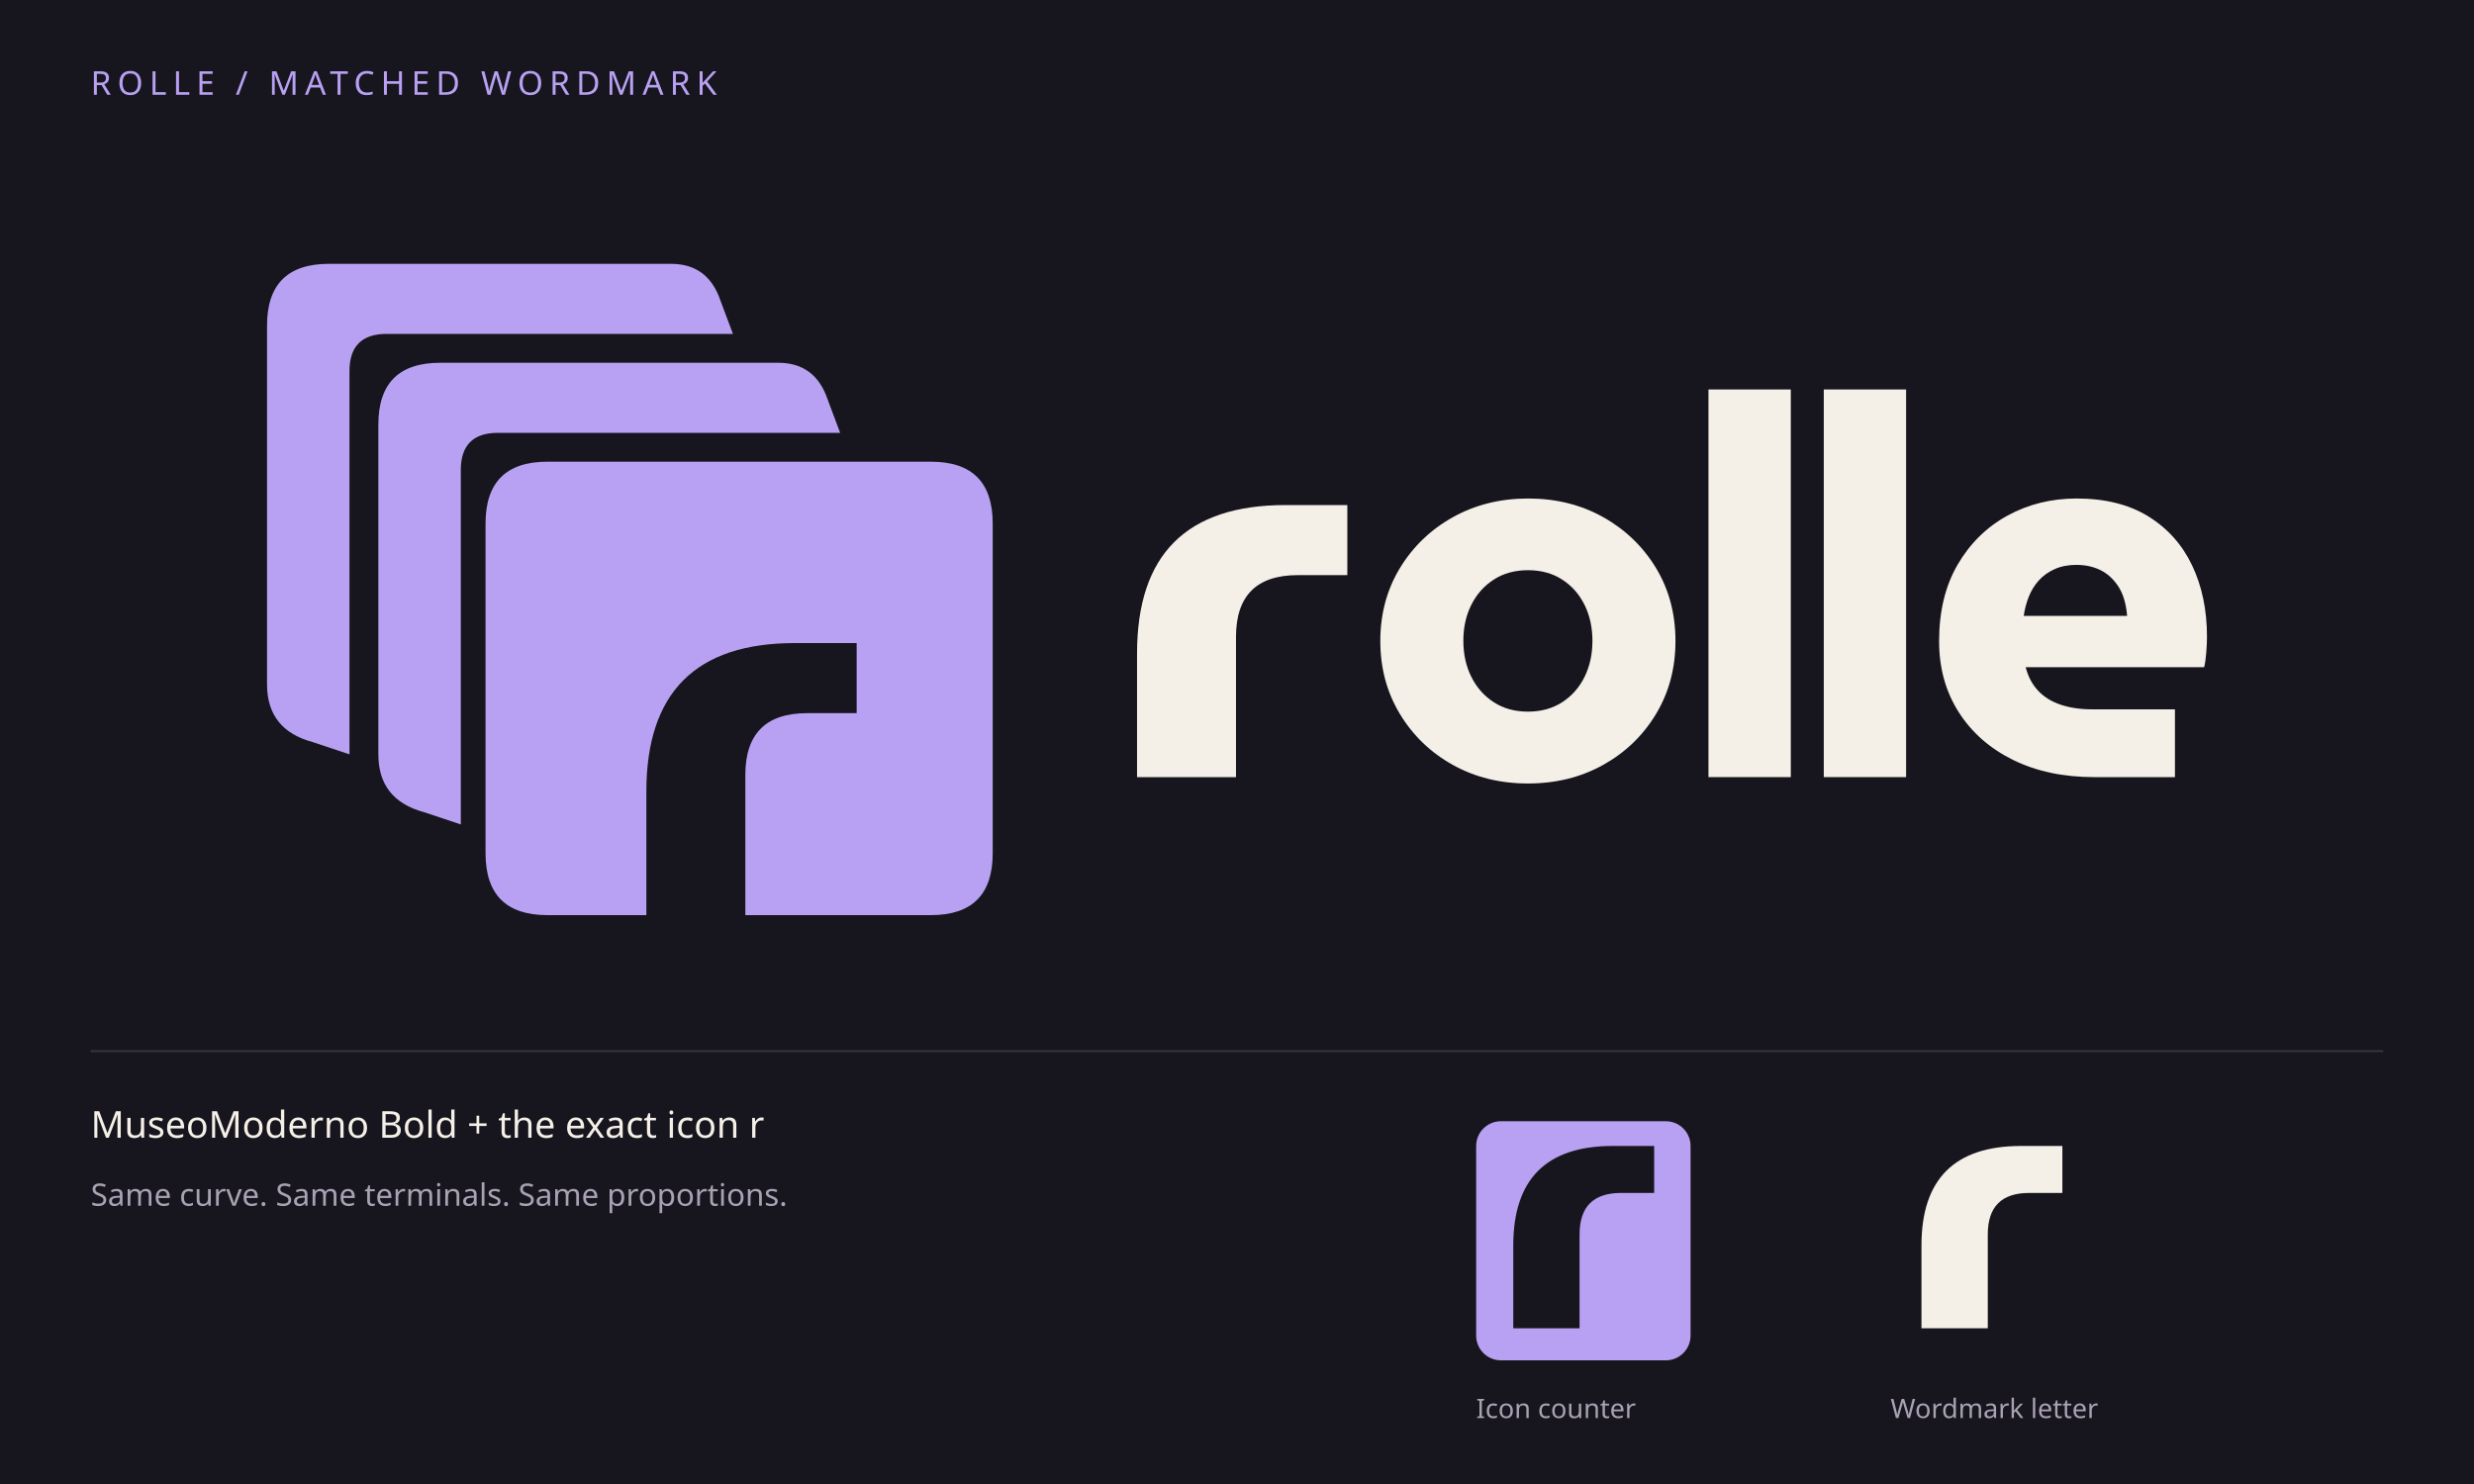
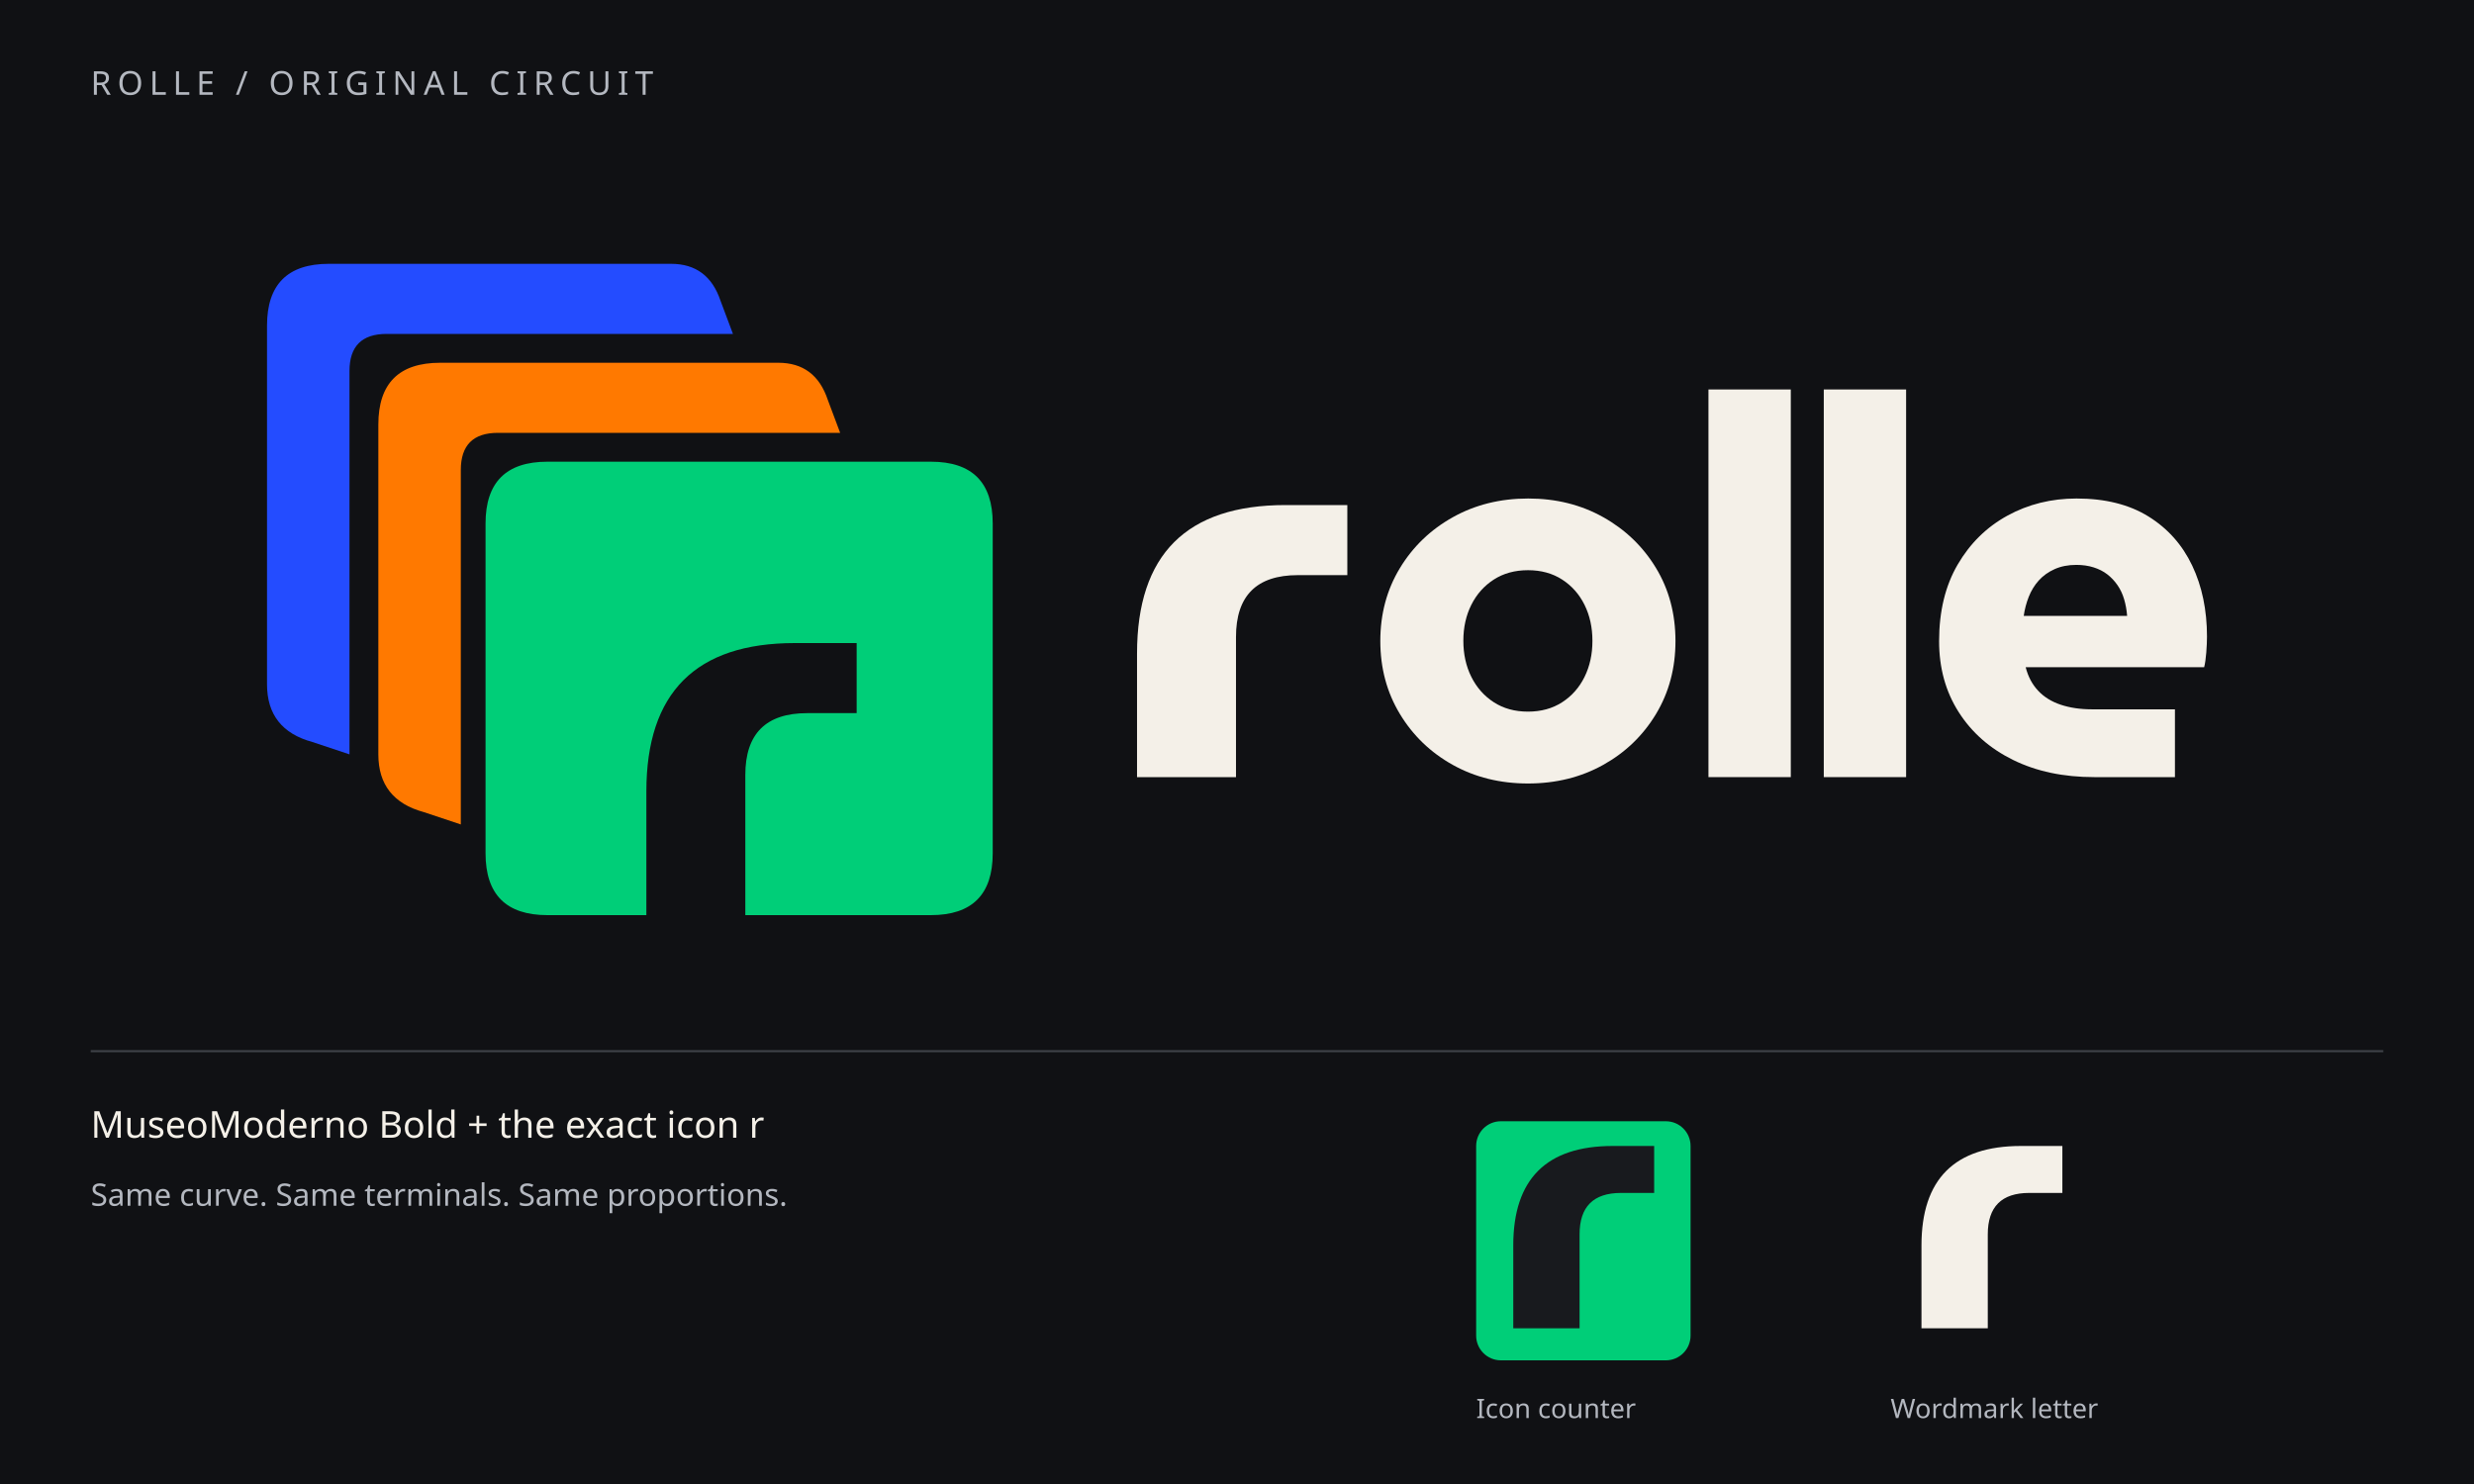
<svg xmlns="http://www.w3.org/2000/svg" width="1200.000" height="720.000" viewBox="0 0 1200.000 720.000" role="img" aria-label="Rolle wordmark matched to the icon r">
-   <rect width="1200" height="720" fill="#17151D" />
-   <text x="44" y="46" fill="#B8A1F2" font-family="sans-serif" font-size="16" letter-spacing="3">ROLLE / MATCHED WORDMARK</text>
+   <rect width="1200" height="720" fill="#101114" />
+   <text x="44" y="46" fill="#B4B8C0" font-family="sans-serif" font-size="16" letter-spacing="3">ROLLE / ORIGINAL CIRCUIT</text>
  <g transform="translate(97.51334 96)">
-     <g transform="translate(-48 -66)" fill="#B8A1F2">
-       <path d="M 110 98 L 276 98 Q 294 98 300 116 L 306 132 L 138 132 Q 120 132 120 150 L 120 336 L 102 330 Q 80 324 80 302 L 80 128 Q 80 98 110 98 Z" />
-       <path d="M 164 146 L 328 146 Q 346 146 352 164 L 358 180 L 192 180 Q 174 180 174 198 L 174 370 L 156 364 Q 134 358 134 336 L 134 176 Q 134 146 164 146 Z" />
-       <path d="M 216 194 L 402 194 Q 432 194 432 224 L 432 384 Q 432 414 402 414 L 312 414 L 312 346 Q 312 316 342 316 L 366 316 L 366 282 L 336 282 Q 264 282 264 354 L 264 414 L 216 414 Q 186 414 186 384 L 186 224 Q 186 194 216 194 Z" />
+     <g transform="translate(-48 -66)">
+       <path fill="#244CFF" d="M 110 98 L 276 98 Q 294 98 300 116 L 306 132 L 138 132 Q 120 132 120 150 L 120 336 L 102 330 Q 80 324 80 302 L 80 128 Q 80 98 110 98 Z" />
+       <path fill="#FF7900" d="M 164 146 L 328 146 Q 346 146 352 164 L 358 180 L 192 180 Q 174 180 174 198 L 174 370 L 156 364 Q 134 358 134 336 L 134 176 Q 134 146 164 146 Z" />
+       <path fill="#00CE78" d="M 216 194 L 402 194 Q 432 194 432 224 L 432 384 Q 432 414 402 414 L 312 414 L 312 346 Q 312 316 342 316 L 366 316 L 366 282 L 336 282 Q 264 282 264 354 L 264 414 L 216 414 Q 186 414 186 384 L 186 224 Q 186 194 216 194 Z" />
    </g>
    <g transform="translate(454 92.95966)" fill="#F4F0E8">
      <path id="icon-r" transform="translate(0 56.08068)" d="M 0 132 L 48 132 L 48 64 Q 48 34 78 34 L 102 34 L 102 0 L 72 0 Q 0 0 0 72 Z" />
      <path transform="translate(109.326 188.0807) scale(0.2576448 -0.2576448)" d="M311.667 -12Q233 -12 170.167 23.0Q107.333 58 70.5 118.96Q33.667 179.92 33.667 256.333Q33.667 332.746 70.5 393.54Q107.333 454.333 170.333 489.5Q233.333 524.667 312 524.667Q390.667 524.667 453.333 489.5Q516 454.333 552.667 393.815Q589.333 333.297 589.333 256.15Q589.333 179.667 552.667 118.833Q516 58 453.167 23.0Q390.333 -12 311.667 -12ZM311.63 123.333Q348.667 123.333 376.0 141.0Q403.333 158.667 418.167 188.753Q433 218.839 433 256.586Q433 294.333 418.167 324.333Q403.333 354.333 376.029 372.0Q348.725 389.667 311.696 389.667Q274.667 389.667 247.333 372.025Q220 354.383 205.0 324.438Q190 294.494 190 256.747Q190 219 204.987 188.87Q219.973 158.741 247.283 141.037Q274.594 123.333 311.63 123.333Z" />
      <path transform="translate(262.3071 188.0807) scale(0.2576448 -0.2576448)" d="M57.667 0V730H212.667V0Z" />
      <path transform="translate(318.242 188.0807) scale(0.2576448 -0.2576448)" d="M57.667 0V730H212.667V0Z" />
      <path transform="translate(380.3604 188.0807) scale(0.2576448 -0.2576448)" d="M325.667 0Q238.667 0 173.0 32.333Q107.333 64.667 70.5 122.5Q33.667 180.333 33.667 256Q33.667 340.333 68.667 400.333Q103.667 460.333 162.5 492.5Q221.333 524.667 292.333 524.667Q373.333 524.667 427.833 490.833Q482.333 457 510.167 398.333Q538 339.667 538 264.667Q538 251.667 536.667 234.5Q535.333 217.333 532.667 207H196.667Q203.333 180.667 220.0 162.833Q236.667 145 262.667 136.333Q288.667 127.667 321.333 127.667H477.667V0ZM193 303.667H387.667Q386.333 320.333 382.0 335.0Q377.667 349.667 369.5 361.5Q361.333 373.333 350.333 381.833Q339.333 390.333 324.5 395.0Q309.667 399.667 292 399.667Q269 399.667 251.167 391.667Q233.333 383.667 221.333 370.333Q209.333 357 202.5 339.667Q195.667 322.333 193 303.667Z" />
    </g>
  </g>
-   <path d="M44 510H1156" stroke="#393242" />
+   <path d="M44 510H1156" stroke="#3F4248" />
  <text x="44" y="552" fill="#F4F0E8" font-family="sans-serif" font-size="18">MuseoModerno Bold + the exact icon r</text>
-   <text x="44" y="585" fill="#A9A2B4" font-family="sans-serif" font-size="15">Same curve. Same terminals. Same proportions.</text>
-   <rect x="716" y="544" width="104" height="116" rx="12" fill="#B8A1F2" />
-   <path transform="translate(734 556) scale(.67)" fill="#17151D" d="M 0 132 L 48 132 L 48 64 Q 48 34 78 34 L 102 34 L 102 0 L 72 0 Q 0 0 0 72 Z" />
+   <text x="44" y="585" fill="#B4B8C0" font-family="sans-serif" font-size="15">Same curve. Same terminals. Same proportions.</text>
+   <rect x="716" y="544" width="104" height="116" rx="12" fill="#00CE78" />
+   <path transform="translate(734 556) scale(.67)" fill="#181A1E" d="M 0 132 L 48 132 L 48 64 Q 48 34 78 34 L 102 34 L 102 0 L 72 0 Q 0 0 0 72 Z" />
  <path transform="translate(932 556) scale(.67)" fill="#F4F0E8" d="M 0 132 L 48 132 L 48 64 Q 48 34 78 34 L 102 34 L 102 0 L 72 0 Q 0 0 0 72 Z" />
-   <text x="716" y="688" fill="#A9A2B4" font-family="sans-serif" font-size="13">Icon counter</text>
-   <text x="917" y="688" fill="#A9A2B4" font-family="sans-serif" font-size="13">Wordmark letter</text>
+   <text x="716" y="688" fill="#B4B8C0" font-family="sans-serif" font-size="13">Icon counter</text>
+   <text x="917" y="688" fill="#B4B8C0" font-family="sans-serif" font-size="13">Wordmark letter</text>
</svg>
